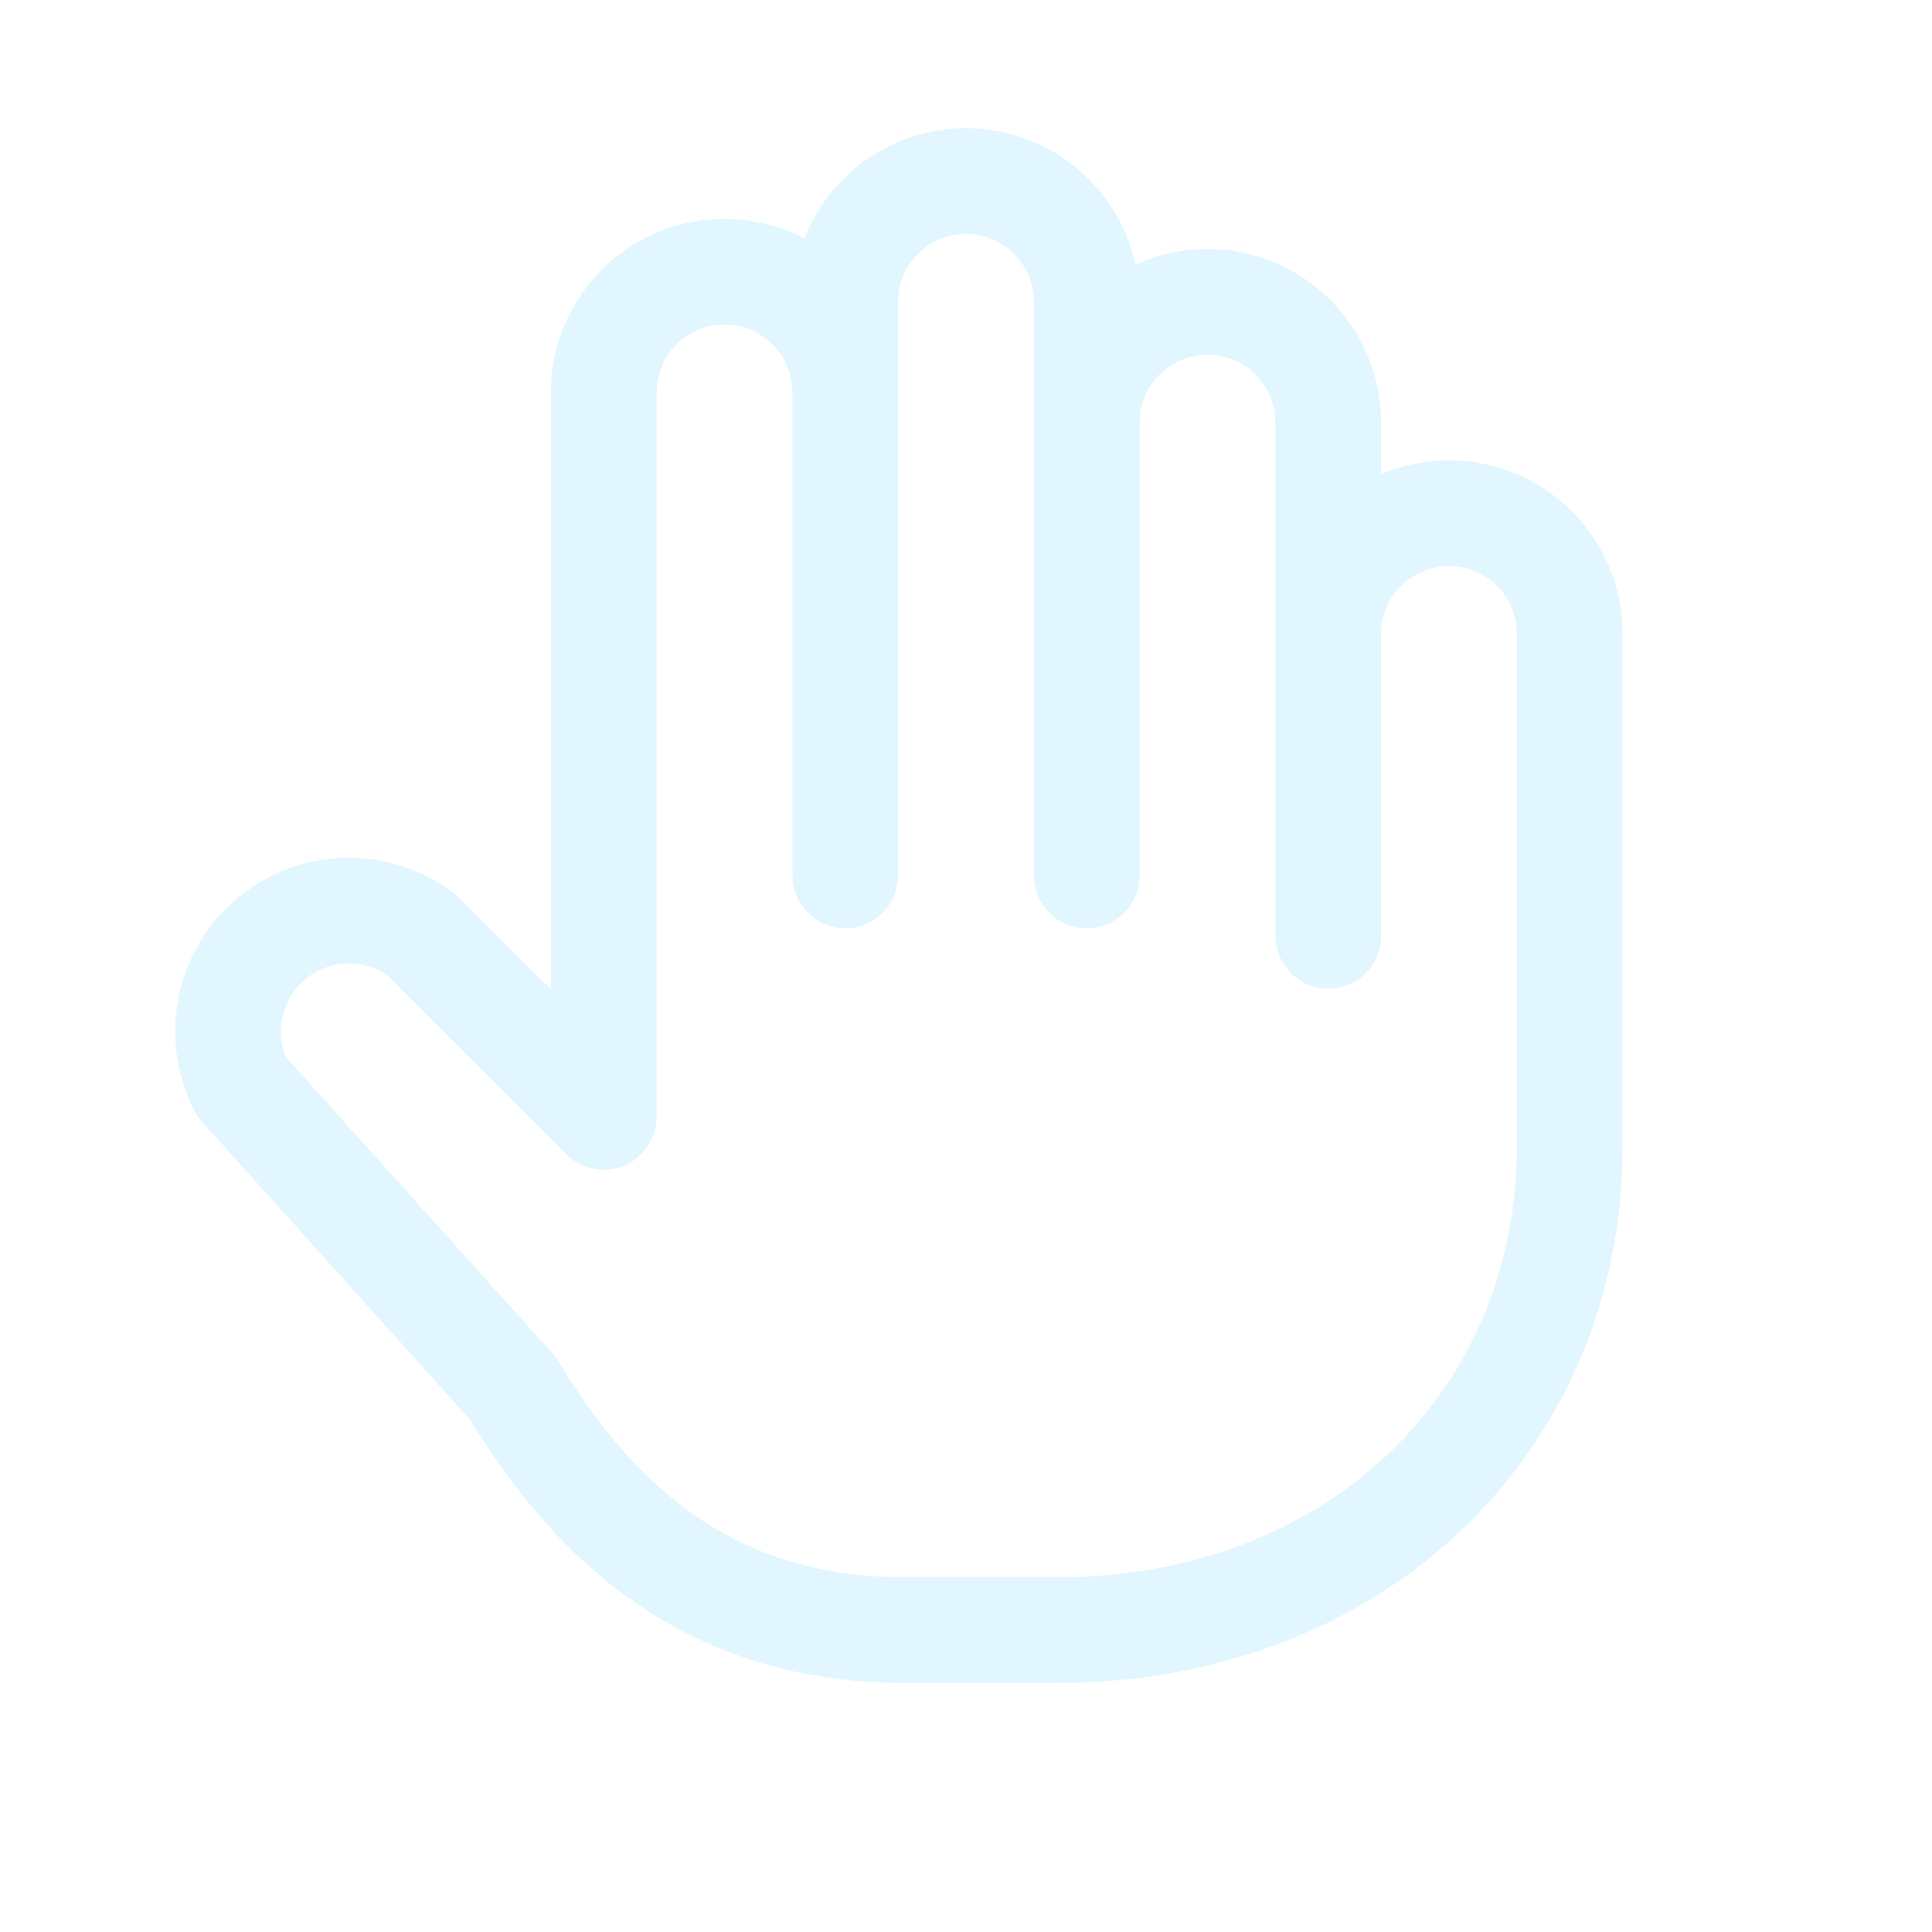
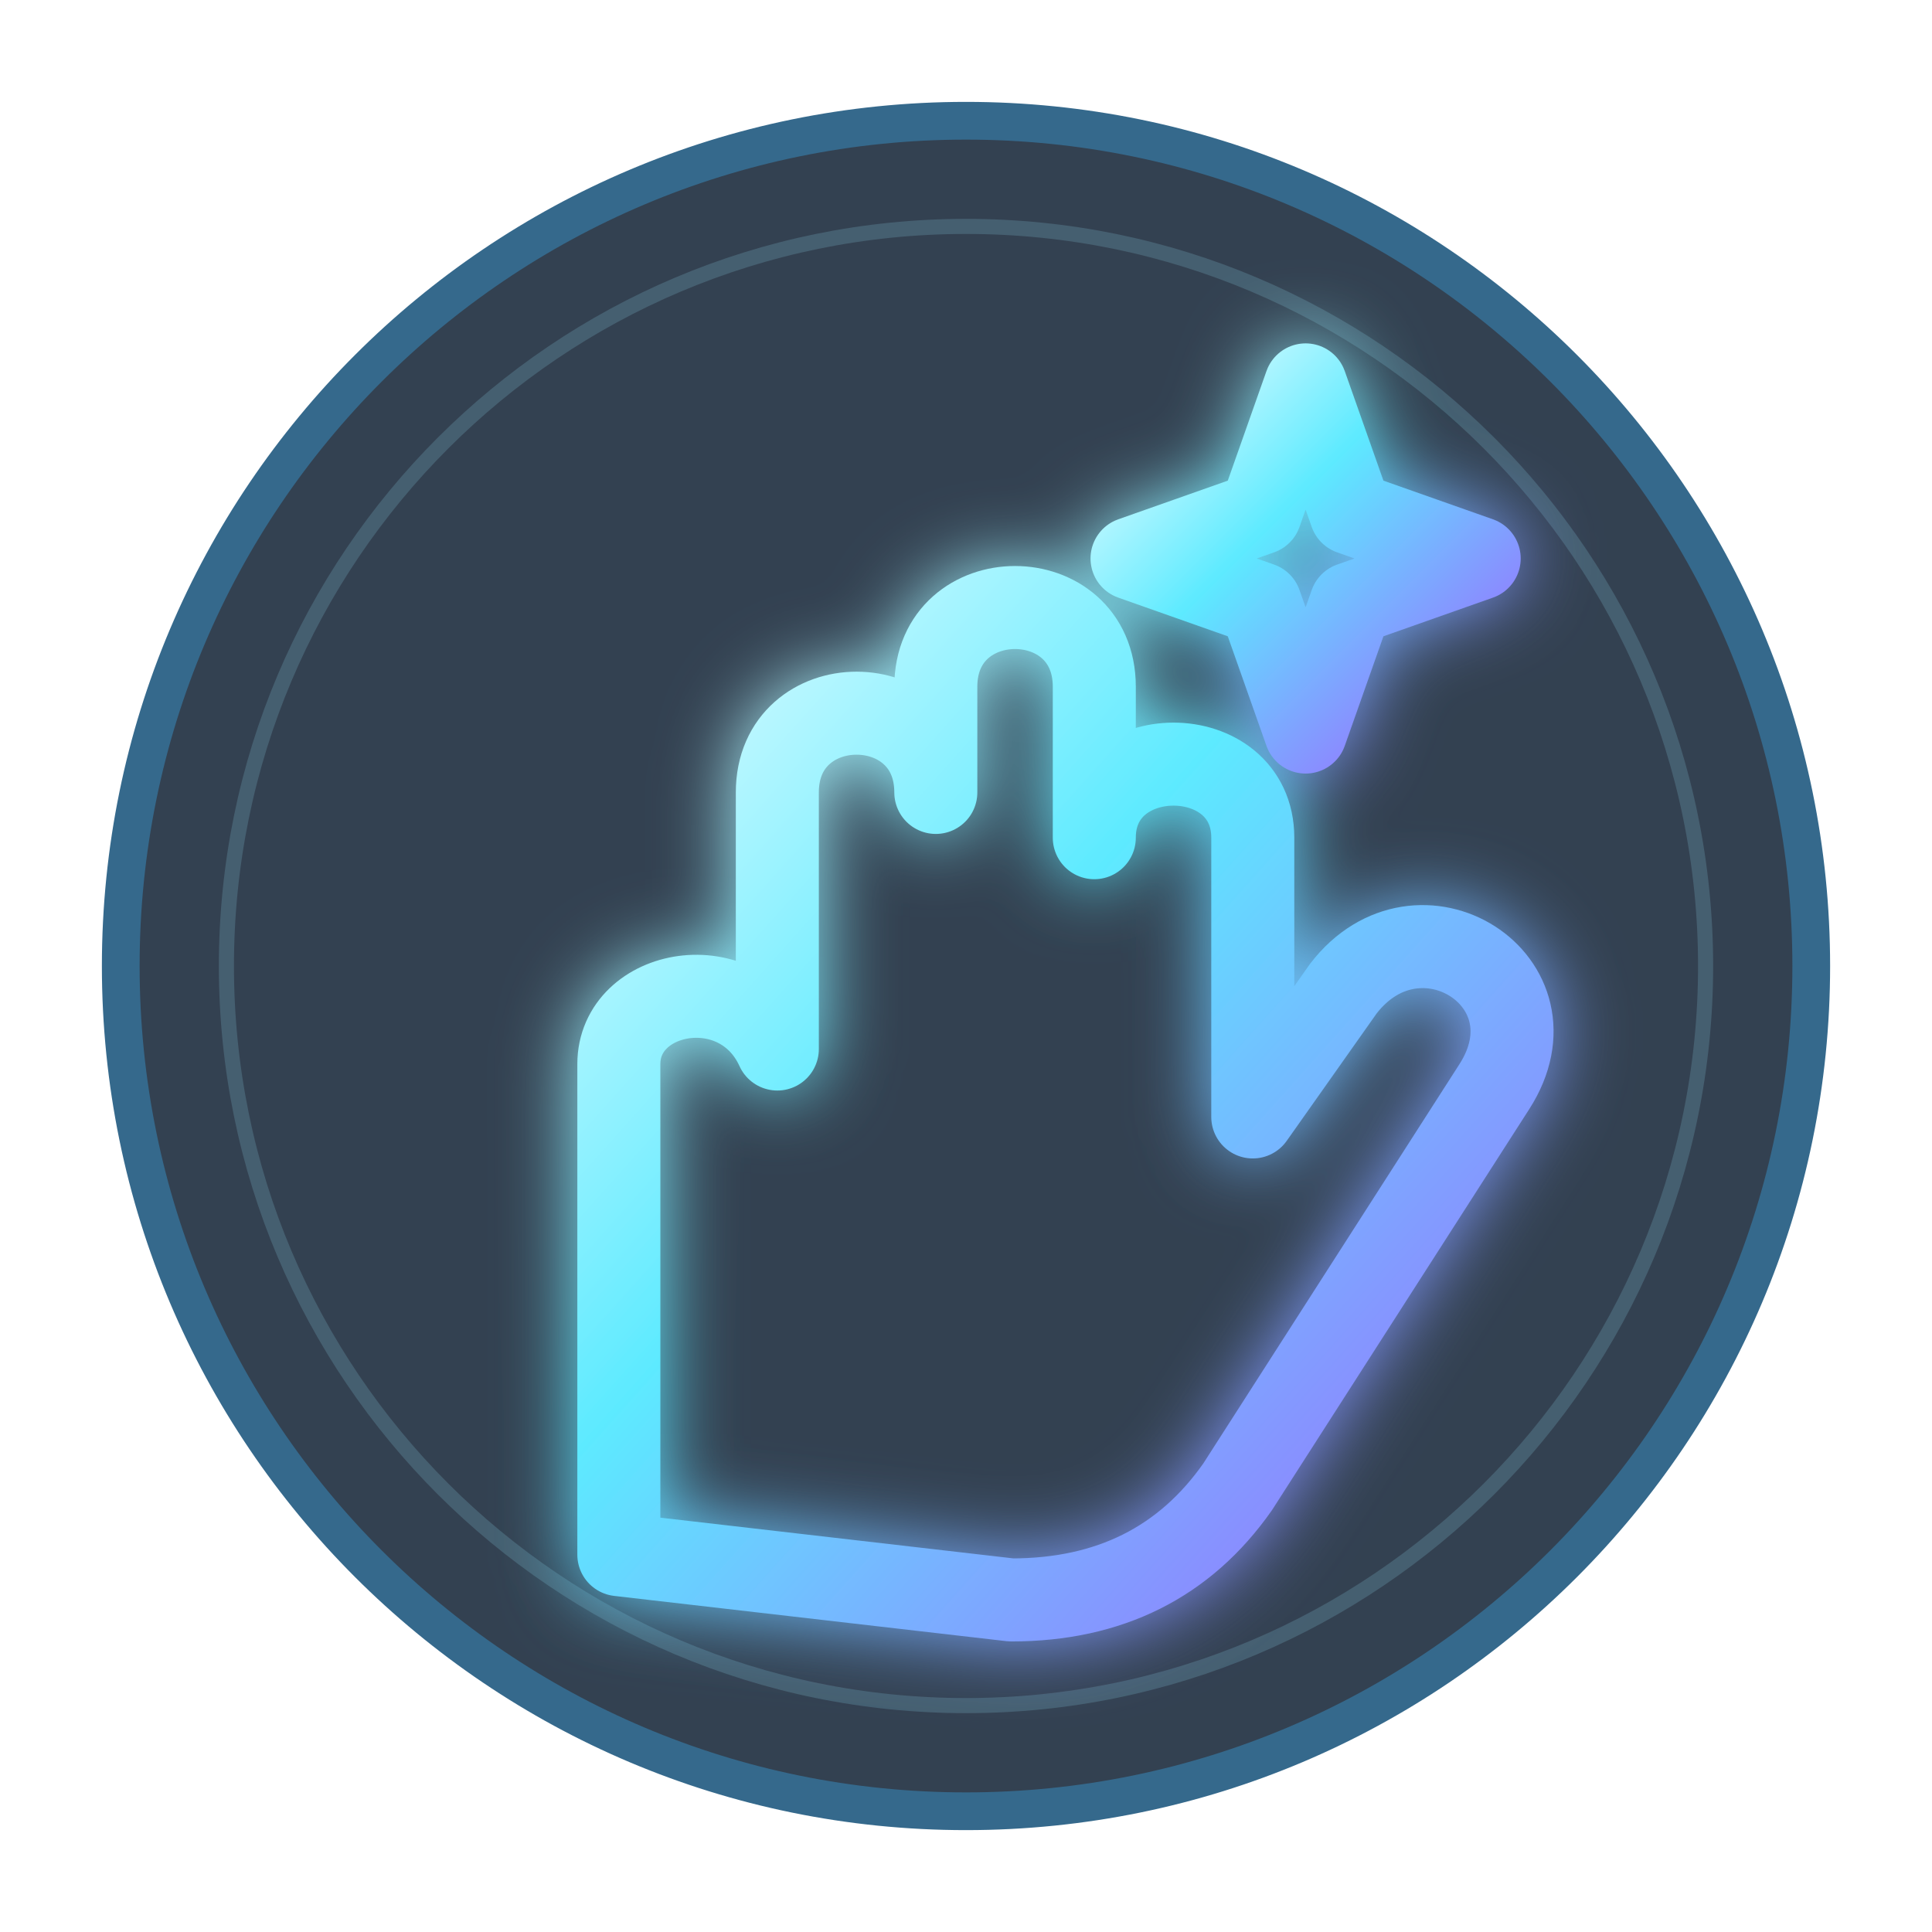
- <svg xmlns="http://www.w3.org/2000/svg" viewBox="0 0 64 64">
-   <g fill="none" stroke="#e1f6ff" stroke-width="3.5" stroke-linecap="round" stroke-linejoin="round">
-     <path d="M20 31V13a4 4 0 0 1 8 0v16-19a4 4 0 0 1 8 0v19-15a4 4 0 0 1 8 0v17-10a4 4 0 0 1 8 0v17c0 9-7 16-17 16h-5c-6 0-10-3-13-8L8 36a4 4 0 0 1 6-5l6 6Z" />
+ <svg xmlns="http://www.w3.org/2000/svg" width="256" height="256" viewBox="0 0 256 256">
+   <defs>
+     <linearGradient id="g" x1="0" y1="0" x2="1" y2="1">
+       <stop stop-color="#e5fdff" />
+       <stop offset=".4" stop-color="#5deaff" />
+       <stop offset="1" stop-color="#9b68ff" />
+     </linearGradient>
+     <filter id="glow" x="-100%" y="-100%" width="300%" height="300%">
+       <feGaussianBlur stdDeviation="5" result="b" />
+       <feMerge>
+         <feMergeNode in="b" />
+         <feMergeNode in="SourceGraphic" />
+       </feMerge>
+     </filter>
+   </defs>
+   <circle cx="128" cy="128" r="112" fill="#07182b" fill-opacity=".82" stroke="#35698c" stroke-width="5" />
+   <circle cx="128" cy="128" r="98" fill="none" stroke="#94dff4" stroke-opacity=".19" stroke-width="2" />
+   <g filter="url(#glow)" fill="none" stroke="url(#g)" stroke-width="11" stroke-linecap="round" stroke-linejoin="round">
+     <path d="M82 206v-65c0-10 16-13 21-2v-34c0-14 21-14 21 0V91c0-14 21-14 21 0v20c0-13 21-13 21 0v37l12-17c10-13 29-1 20 13l-34 53c-7 10-17 15-30 15Z" />
+     <path d="m173 51 6 17 17 6-17 6-6 17-6-17-17-6 17-6Z" />
  </g>
</svg>
